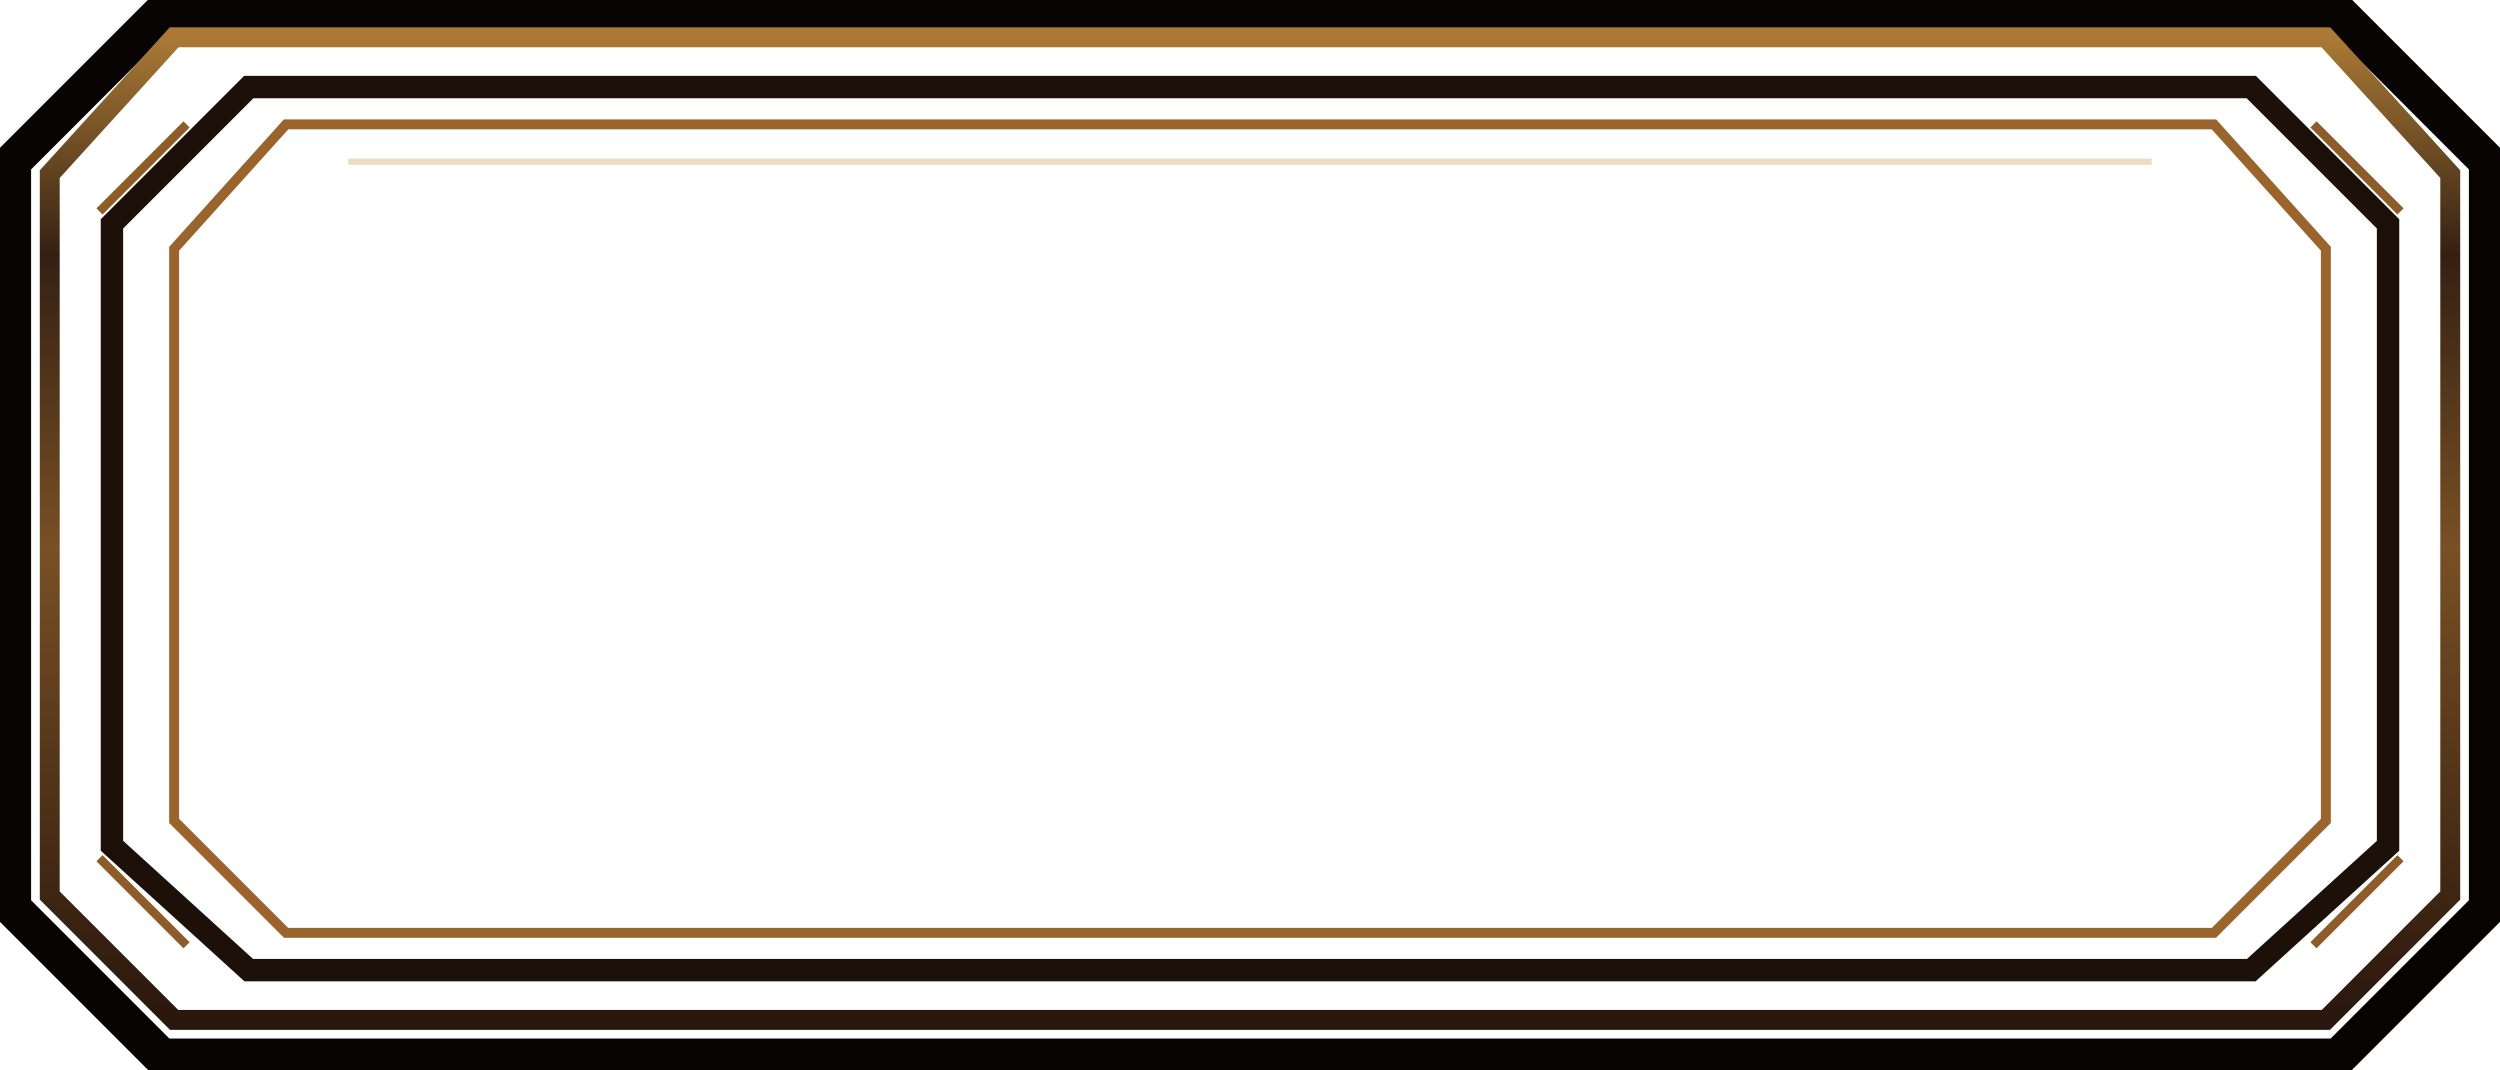
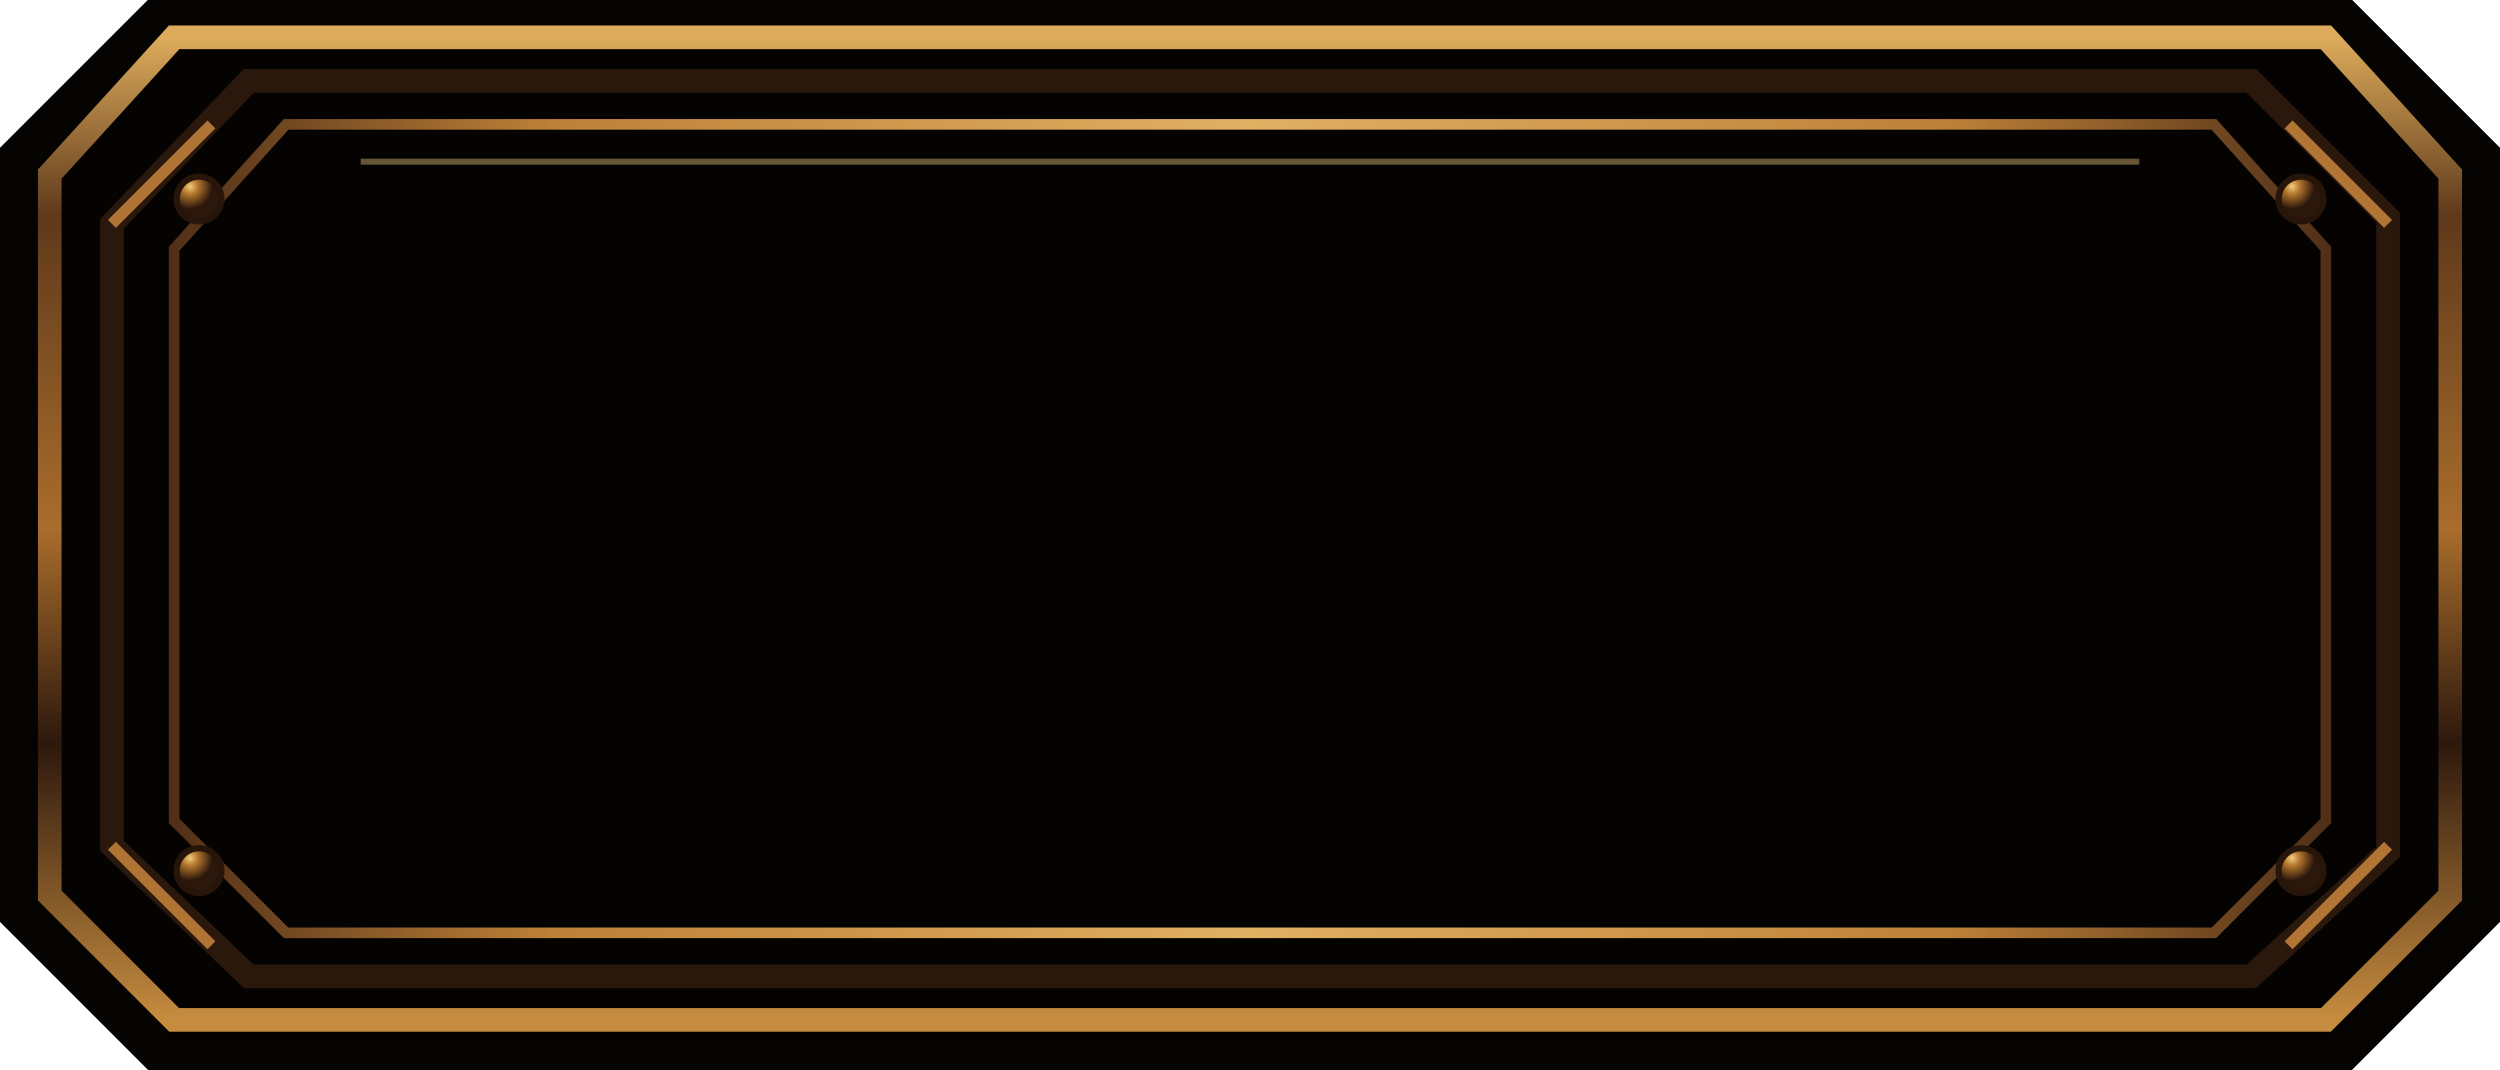
<svg xmlns="http://www.w3.org/2000/svg" viewBox="0 0 201 86" fill="none">
  <defs>
-     <linearGradient id="m" x1="0" y1="0" x2="0" y2="1">
-       <stop stop-color="#a97935" />
-       <stop offset=".22" stop-color="#342013" />
-       <stop offset=".52" stop-color="#785025" />
-       <stop offset="1" stop-color="#2a170d" />
+     <linearGradient id="brass" x1="0" y1="0" x2="0" y2="1">
+       <stop stop-color="#dbaa5b" />
+       <stop offset=".18" stop-color="#5f391b" />
+       <stop offset=".5" stop-color="#a96d2c" />
+       <stop offset=".72" stop-color="#2d180c" />
+       <stop offset="1" stop-color="#c58b3f" />
    </linearGradient>
+     <linearGradient id="shine" x1="0" y1="0" x2="1" y2="0">
+       <stop stop-color="#4d2c16" />
+       <stop offset=".18" stop-color="#bd8138" />
+       <stop offset=".5" stop-color="#e0b063" />
+       <stop offset=".82" stop-color="#bd8138" />
+       <stop offset="1" stop-color="#4d2c16" />
+     </linearGradient>
+     <radialGradient id="rivet" cx="30%" cy="22%">
+       <stop stop-color="#f3cc7e" />
+       <stop offset=".35" stop-color="#b4772e" />
+       <stop offset="1" stop-color="#2b170b" />
+     </radialGradient>
  </defs>
-   <path d="M13 1h175l12 12v60l-12 12H13L1 73V13L13 1Z" stroke="#070403" stroke-width="3" />
-   <path d="M14 3h173l10 11v58l-10 10H14L4 72V14L14 3Z" stroke="url(#m)" stroke-width="1.6" />
-   <path d="M20 7h161l11 11v50l-11 10H20L9 68V18L20 7Z" stroke="#1d1009" stroke-width="1.8" />
-   <path d="M23 10h155l9 10v46l-9 9H23l-9-9V20l9-10Z" stroke="#9a652d" stroke-width=".8" />
-   <path d="M28 13h145" stroke="#d0a25a" stroke-width=".5" opacity=".38" />
-   <path d="M8 17l7-7m178 7-7-7M8 69l7 7m178-7-7 7" stroke="#8e5c29" stroke-width=".7" />
+   <path d="M13 1h175l12 12v60l-12 12H13L1 73V13L13 1Z" fill="#040302" stroke="#060403" stroke-width="3" />
+   <path d="M14 3h173l10 11v58l-10 10H14L4 72V14L14 3Z" stroke="url(#brass)" stroke-width="1.9" />
+   <path d="M20 6.5h161l11 11v51l-11 10H20L9 68V18L20 6.5Z" stroke="#2b180c" stroke-width="1.9" />
+   <path d="M23 10h155l9 10v46l-9 9H23l-9-9V20l9-10Z" stroke="url(#shine)" stroke-width=".85" />
+   <path d="M29 13h143" stroke="#f0c77b" stroke-width=".48" opacity=".42" />
+   <path d="M9 18l8-8m175 8-8-8M9 68l8 8m175-8-8 8" stroke="#bf8039" stroke-width=".9" opacity=".9" />
+   <g fill="url(#rivet)" stroke="#27150a" stroke-width=".5">
+     <circle cx="16" cy="16" r="1.8" />
+     <circle cx="185" cy="16" r="1.8" />
+     <circle cx="16" cy="70" r="1.8" />
+     <circle cx="185" cy="70" r="1.8" />
+   </g>
</svg>
